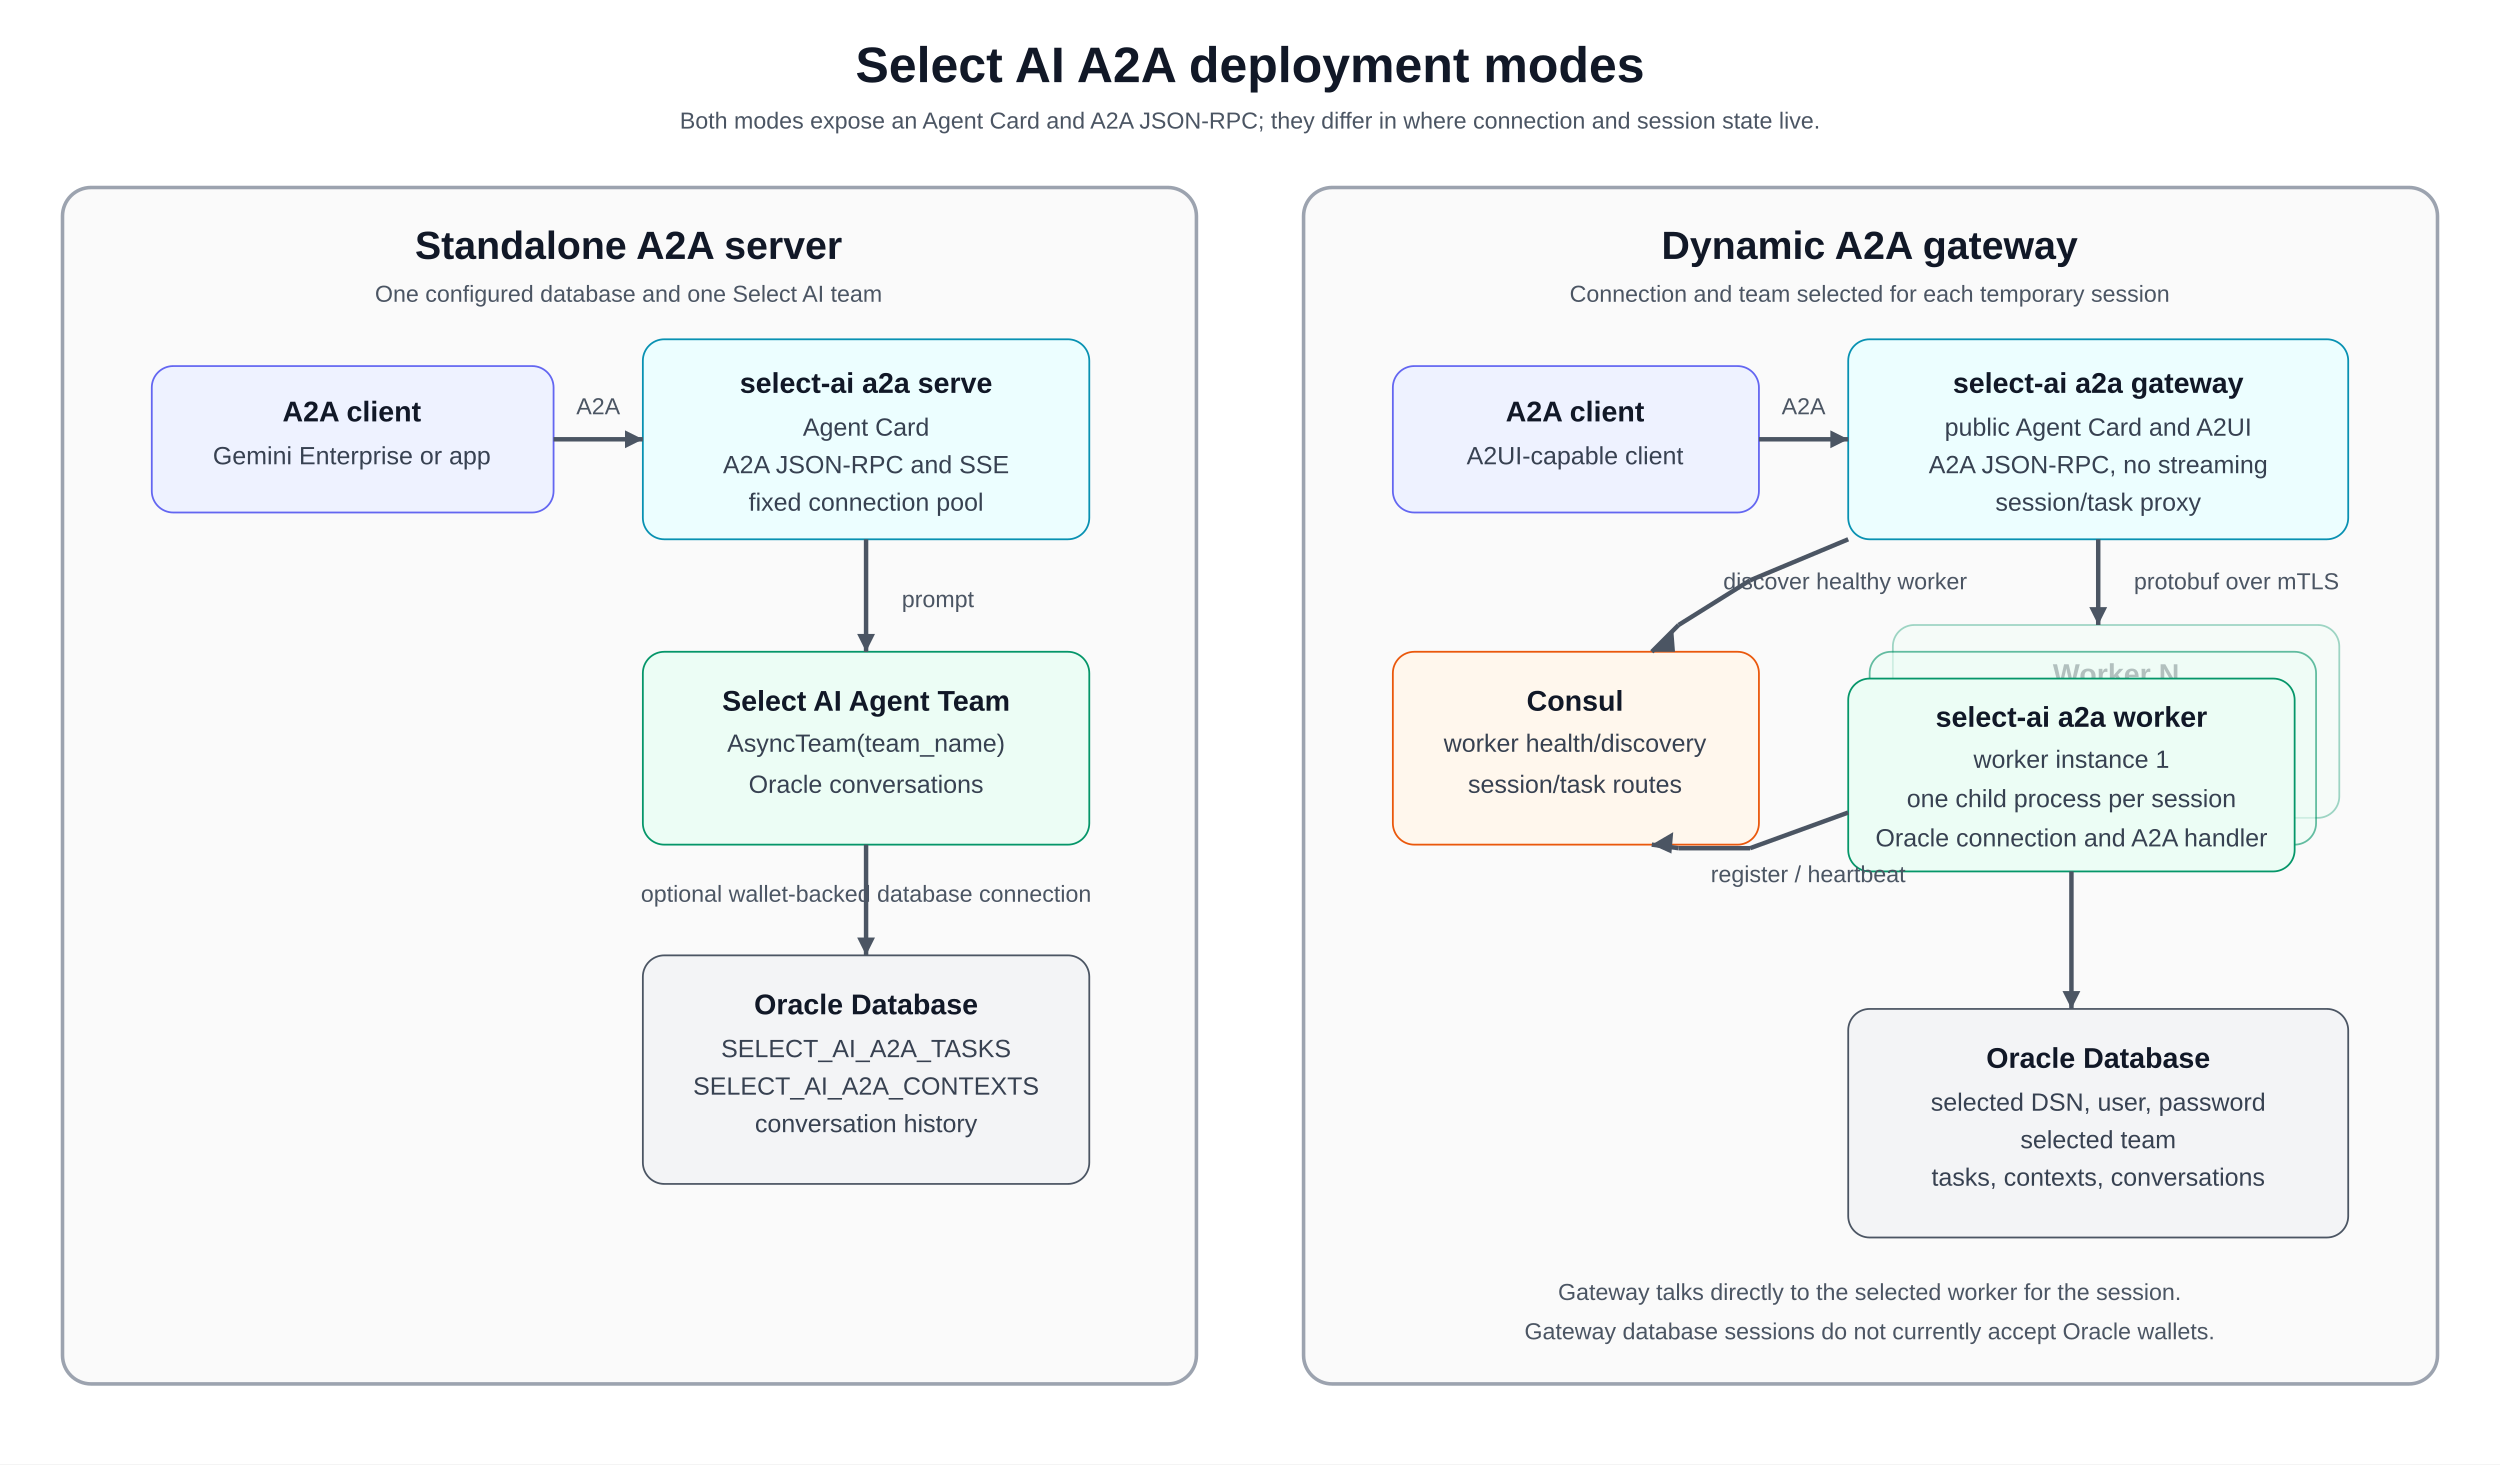
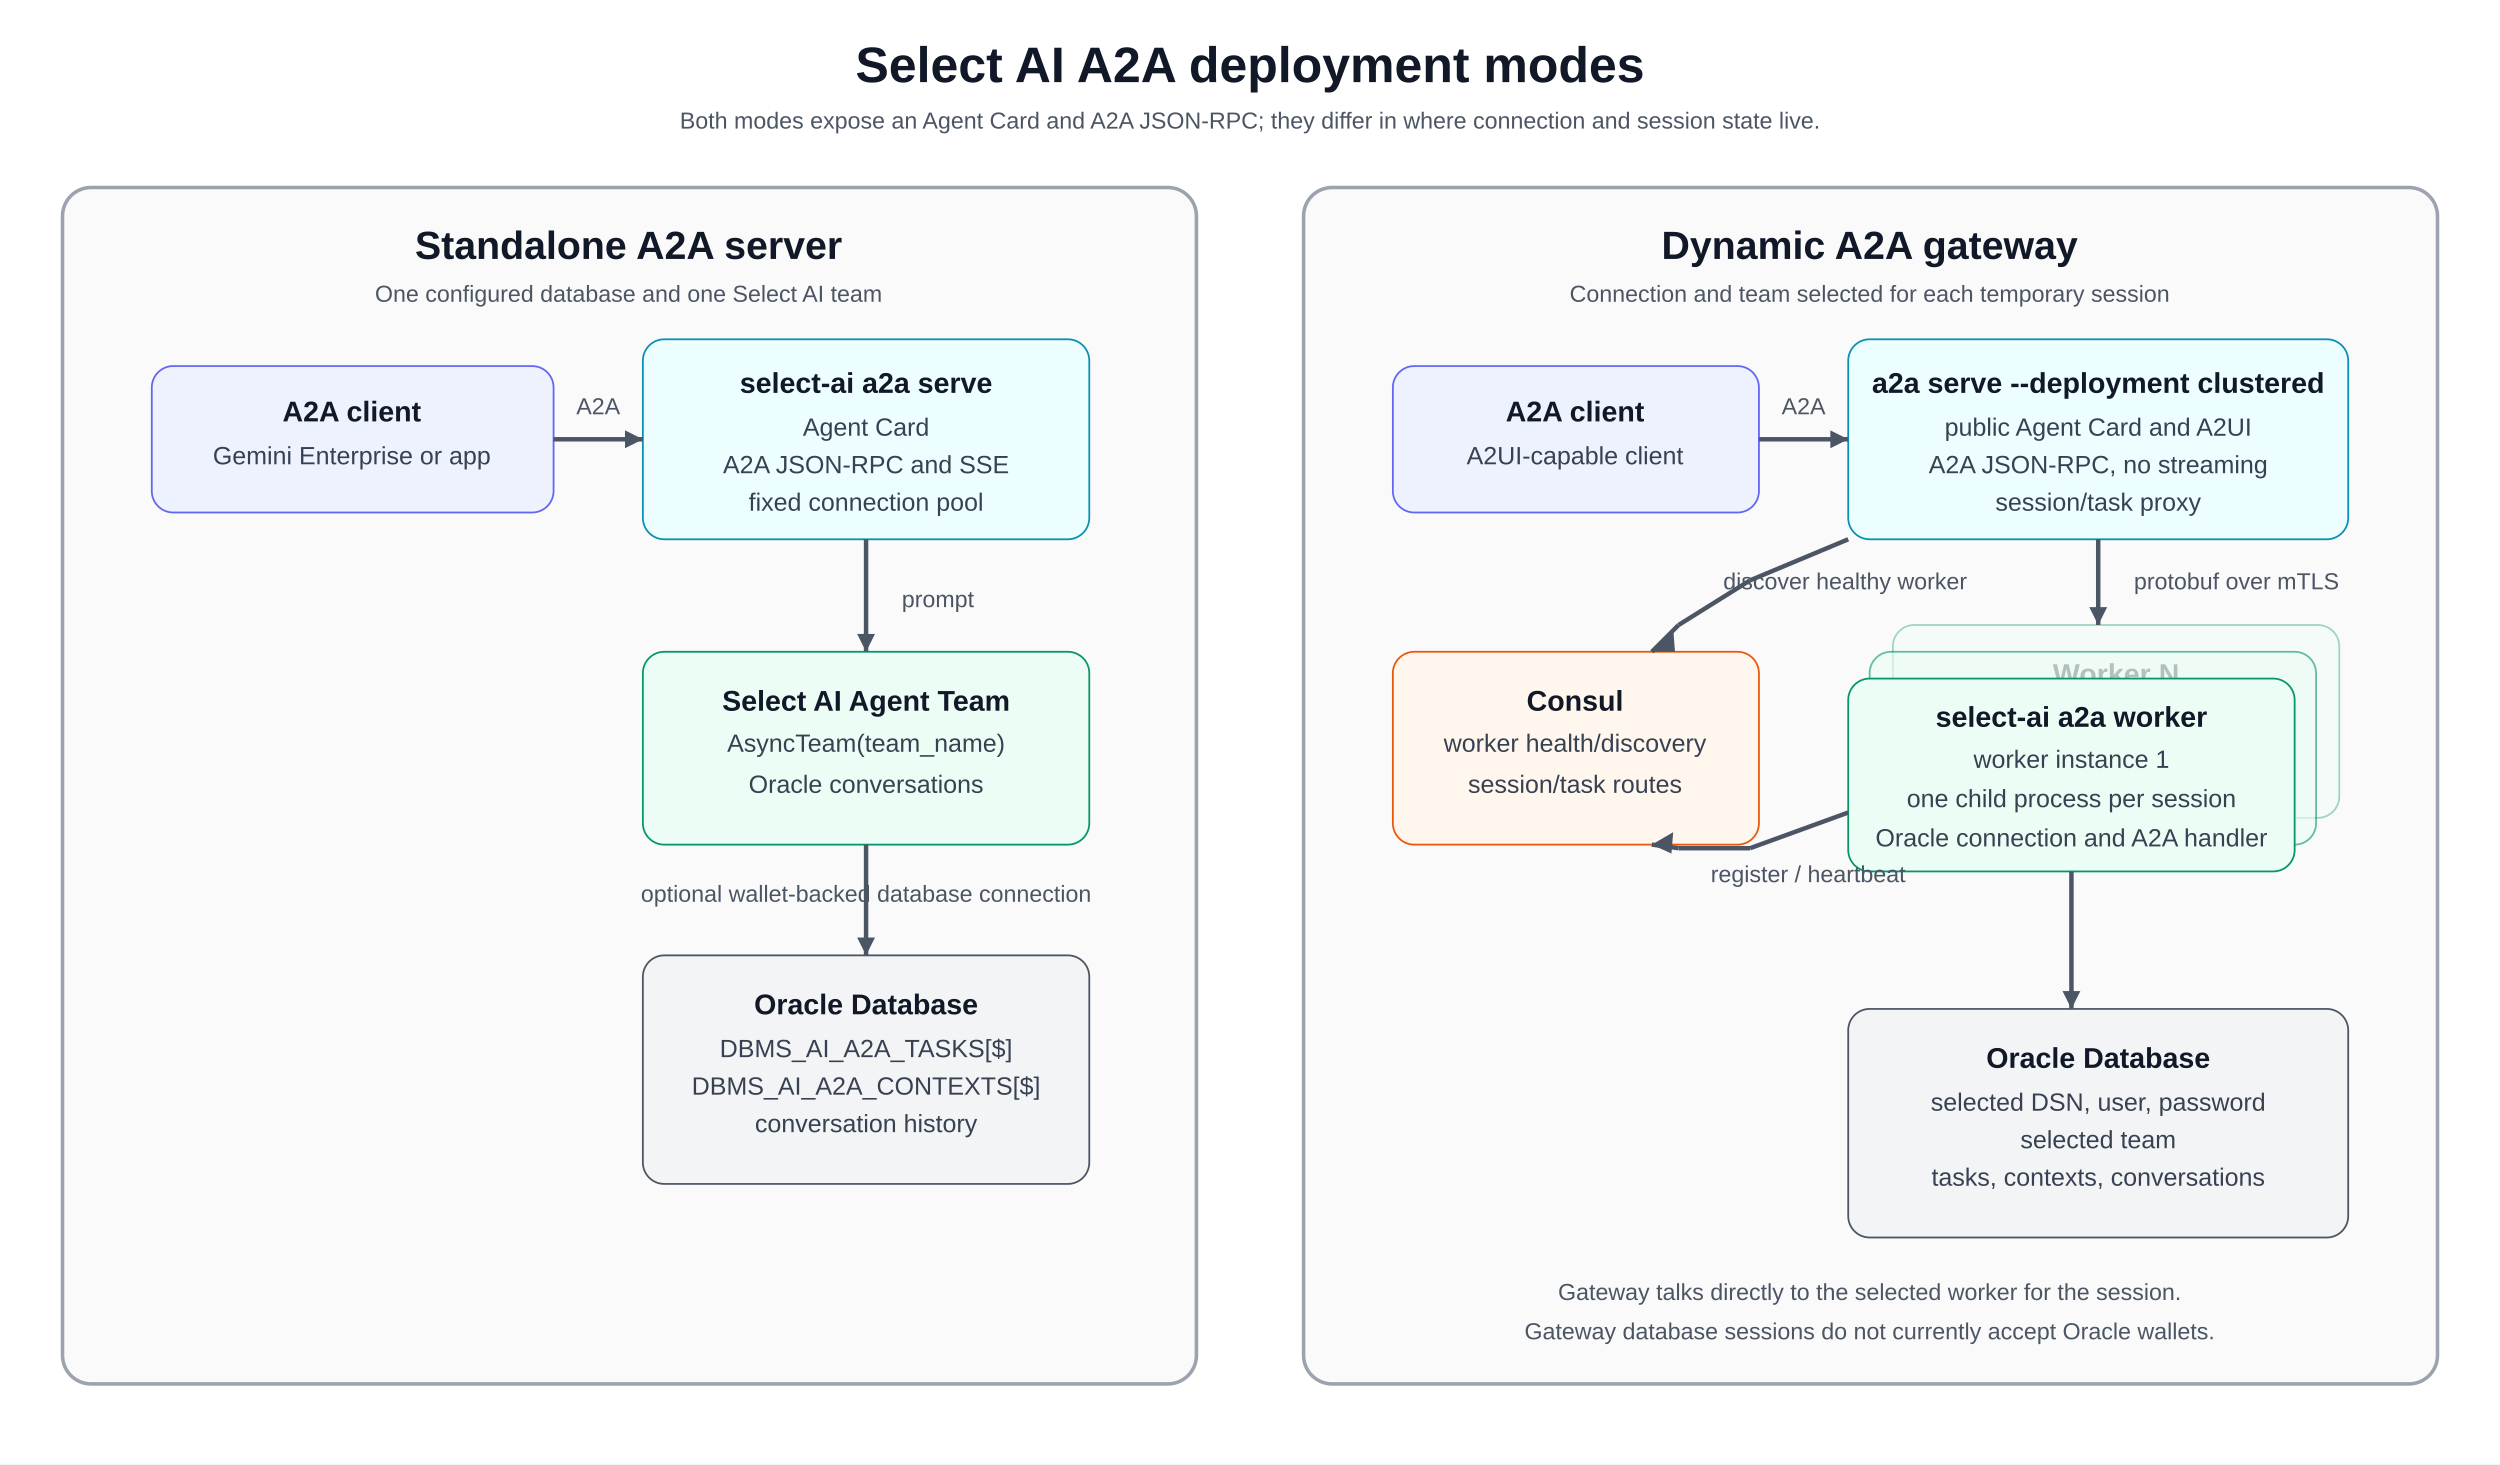
<svg xmlns="http://www.w3.org/2000/svg" width="1400" height="820" viewBox="0 0 1400 820" role="img" aria-labelledby="title desc">
  <defs>
    <marker id="arrow" markerWidth="10" markerHeight="6" viewBox="0 0 10 6" refX="10" refY="3" orient="auto" markerUnits="userSpaceOnUse">
      <path d="M0,0 L10,3 L0,6 Z" fill="#4b5563" />
    </marker>
    <style>
      .title { font-family: Arial, sans-serif; font-size: 28px; font-weight: 700; fill: #111827; }
      .panel-title { font-family: Arial, sans-serif; font-size: 22px; font-weight: 700; fill: #111827; }
      .box-title { font-family: Arial, sans-serif; font-size: 16px; font-weight: 700; fill: #111827; }
      .box-text { font-family: Arial, sans-serif; font-size: 14px; fill: #374151; }
      .small { font-family: Arial, sans-serif; font-size: 13px; fill: #4b5563; }
      .panel { stroke: #9ca3af; stroke-width: 2; rx: 16; }
      .client { fill: #eef2ff; stroke: #6366f1; }
      .service { fill: #ecfeff; stroke: #0891b2; }
      .worker { fill: #ecfdf5; stroke: #059669; }
      .state { fill: #fff7ed; stroke: #ea580c; }
      .database { fill: #f3f4f6; stroke: #4b5563; }
      .arrow { stroke: #4b5563; stroke-width: 2.5; fill: none; }
      .dashed { stroke-dasharray: 8 6; }
      .divider { stroke: #d1d5db; stroke-width: 2; }
    </style>
  </defs>
  <rect width="1400" height="820" fill="#ffffff" />
  <text x="700" y="46" text-anchor="middle" class="title">Select AI A2A deployment modes</text>
  <text x="700" y="72" text-anchor="middle" class="small">Both modes expose an Agent Card and A2A JSON-RPC; they differ in where connection and session state live.</text>
  <rect x="35" y="105" width="635" height="670" class="panel" fill="#fafafa" />
  <text x="352" y="145" text-anchor="middle" class="panel-title">Standalone A2A server</text>
  <text x="352" y="169" text-anchor="middle" class="small">One configured database and one Select AI team</text>
  <rect x="85" y="205" width="225" height="82" rx="12" class="client" />
  <text x="197" y="236" text-anchor="middle" class="box-title">A2A client</text>
  <text x="197" y="260" text-anchor="middle" class="box-text">Gemini Enterprise or app</text>
  <rect x="360" y="190" width="250" height="112" rx="12" class="service" />
  <text x="485" y="220" text-anchor="middle" class="box-title">select-ai a2a serve</text>
  <text x="485" y="244" text-anchor="middle" class="box-text">Agent Card</text>
  <text x="485" y="265" text-anchor="middle" class="box-text">A2A JSON-RPC and SSE</text>
  <text x="485" y="286" text-anchor="middle" class="box-text">fixed connection pool</text>
  <line x1="310" y1="246" x2="360" y2="246" stroke="#4b5563" stroke-width="2.5" />
  <polygon points="360,246 350,241 350,251" fill="#4b5563" />
  <text x="335" y="232" text-anchor="middle" class="small">A2A</text>
  <rect x="360" y="365" width="250" height="108" rx="12" class="worker" />
  <text x="485" y="398" text-anchor="middle" class="box-title">Select AI Agent Team</text>
  <text x="485" y="421" text-anchor="middle" class="box-text">AsyncTeam(team_name)</text>
  <text x="485" y="444" text-anchor="middle" class="box-text">Oracle conversations</text>
  <line x1="485" y1="302" x2="485" y2="365" stroke="#4b5563" stroke-width="2.5" />
  <polygon points="485,365 480,355 490,355" fill="#4b5563" />
  <text x="505" y="340" class="small">prompt</text>
  <rect x="360" y="535" width="250" height="128" rx="12" class="database" />
  <text x="485" y="568" text-anchor="middle" class="box-title">Oracle Database</text>
-   <text x="485" y="592" text-anchor="middle" class="box-text">SELECT_AI_A2A_TASKS</text>
-   <text x="485" y="613" text-anchor="middle" class="box-text">SELECT_AI_A2A_CONTEXTS</text>
+   <text x="485" y="592" text-anchor="middle" class="box-text">DBMS_AI_A2A_TASKS[$]</text>
+   <text x="485" y="613" text-anchor="middle" class="box-text">DBMS_AI_A2A_CONTEXTS[$]</text>
  <text x="485" y="634" text-anchor="middle" class="box-text">conversation history</text>
  <line x1="485" y1="473" x2="485" y2="535" stroke="#4b5563" stroke-width="2.5" />
  <polygon points="485,535 480,525 490,525" fill="#4b5563" />
  <text x="485" y="505" text-anchor="middle" class="small">optional wallet-backed database connection</text>
  <rect x="730" y="105" width="635" height="670" class="panel" fill="#fafafa" />
  <text x="1047" y="145" text-anchor="middle" class="panel-title">Dynamic A2A gateway</text>
  <text x="1047" y="169" text-anchor="middle" class="small">Connection and team selected for each temporary session</text>
  <rect x="780" y="205" width="205" height="82" rx="12" class="client" />
  <text x="882" y="236" text-anchor="middle" class="box-title">A2A client</text>
  <text x="882" y="260" text-anchor="middle" class="box-text">A2UI-capable client</text>
  <rect x="1035" y="190" width="280" height="112" rx="12" class="service" />
-   <text x="1175" y="220" text-anchor="middle" class="box-title">select-ai a2a gateway</text>
+   <text x="1175" y="220" text-anchor="middle" class="box-title">a2a serve --deployment clustered</text>
  <text x="1175" y="244" text-anchor="middle" class="box-text">public Agent Card and A2UI</text>
  <text x="1175" y="265" text-anchor="middle" class="box-text">A2A JSON-RPC, no streaming</text>
  <text x="1175" y="286" text-anchor="middle" class="box-text">session/task proxy</text>
  <line x1="985" y1="246" x2="1035" y2="246" stroke="#4b5563" stroke-width="2.5" />
  <polygon points="1035,246 1025,241 1025,251" fill="#4b5563" />
  <text x="1010" y="232" text-anchor="middle" class="small">A2A</text>
  <rect x="780" y="365" width="205" height="108" rx="12" class="state" />
  <text x="882" y="398" text-anchor="middle" class="box-title">Consul</text>
  <text x="882" y="421" text-anchor="middle" class="box-text">worker health/discovery</text>
  <text x="882" y="444" text-anchor="middle" class="box-text">session/task routes</text>
  <line x1="1035" y1="302" x2="980" y2="325" stroke="#4b5563" stroke-width="2.5" />
  <line x1="980" y1="325" x2="940" y2="350" stroke="#4b5563" stroke-width="2.5" />
  <line x1="940" y1="350" x2="925" y2="365" stroke="#4b5563" stroke-width="2.5" />
  <polygon points="925,365 937,352 938,365" fill="#4b5563" />
  <text x="965" y="330" class="small">discover healthy worker</text>
  <rect x="1060" y="350" width="250" height="108" rx="12" class="worker" opacity="0.38" />
  <text x="1185" y="383" text-anchor="middle" class="box-title" opacity="0.7">Worker N</text>
  <text x="1185" y="407" text-anchor="middle" class="box-text" opacity="0.7">isolated session runtime</text>
  <text x="1185" y="431" text-anchor="middle" class="box-text" opacity="0.7">scales horizontally</text>
  <rect x="1047" y="365" width="250" height="108" rx="12" class="worker" opacity="0.62" />
  <text x="1172" y="398" text-anchor="middle" class="box-title" opacity="0.8">Worker 2</text>
  <text x="1172" y="422" text-anchor="middle" class="box-text" opacity="0.8">isolated session runtime</text>
  <text x="1172" y="446" text-anchor="middle" class="box-text" opacity="0.8">registers with Consul</text>
  <rect x="1035" y="380" width="250" height="108" rx="12" class="worker" />
  <text x="1160" y="407" text-anchor="middle" class="box-title">select-ai a2a worker</text>
  <text x="1160" y="430" text-anchor="middle" class="box-text">worker instance 1</text>
  <text x="1160" y="452" text-anchor="middle" class="box-text">one child process per session</text>
  <text x="1160" y="474" text-anchor="middle" class="box-text">Oracle connection and A2A handler</text>
  <line x1="1175" y1="302" x2="1175" y2="350" stroke="#4b5563" stroke-width="2.5" />
  <polygon points="1175,350 1170,340 1180,340" fill="#4b5563" />
  <text x="1195" y="330" class="small">protobuf over mTLS</text>
  <line x1="1035" y1="455" x2="980" y2="475" stroke="#4b5563" stroke-width="2.5" />
  <line x1="980" y1="475" x2="940" y2="475" stroke="#4b5563" stroke-width="2.5" />
  <line x1="940" y1="475" x2="925" y2="473" stroke="#4b5563" stroke-width="2.5" />
  <polygon points="925,473 937,466 936,478" fill="#4b5563" />
  <text x="958" y="494" class="small">register / heartbeat</text>
  <rect x="1035" y="565" width="280" height="128" rx="12" class="database" />
  <text x="1175" y="598" text-anchor="middle" class="box-title">Oracle Database</text>
  <text x="1175" y="622" text-anchor="middle" class="box-text">selected DSN, user, password</text>
  <text x="1175" y="643" text-anchor="middle" class="box-text">selected team</text>
  <text x="1175" y="664" text-anchor="middle" class="box-text">tasks, contexts, conversations</text>
  <line x1="1160" y1="488" x2="1160" y2="565" stroke="#4b5563" stroke-width="2.5" />
  <polygon points="1160,565 1155,555 1165,555" fill="#4b5563" />
  <text x="1047" y="728" text-anchor="middle" class="small">Gateway talks directly to the selected worker for the session.</text>
  <text x="1047" y="750" text-anchor="middle" class="small">Gateway database sessions do not currently accept Oracle wallets.</text>
</svg>
